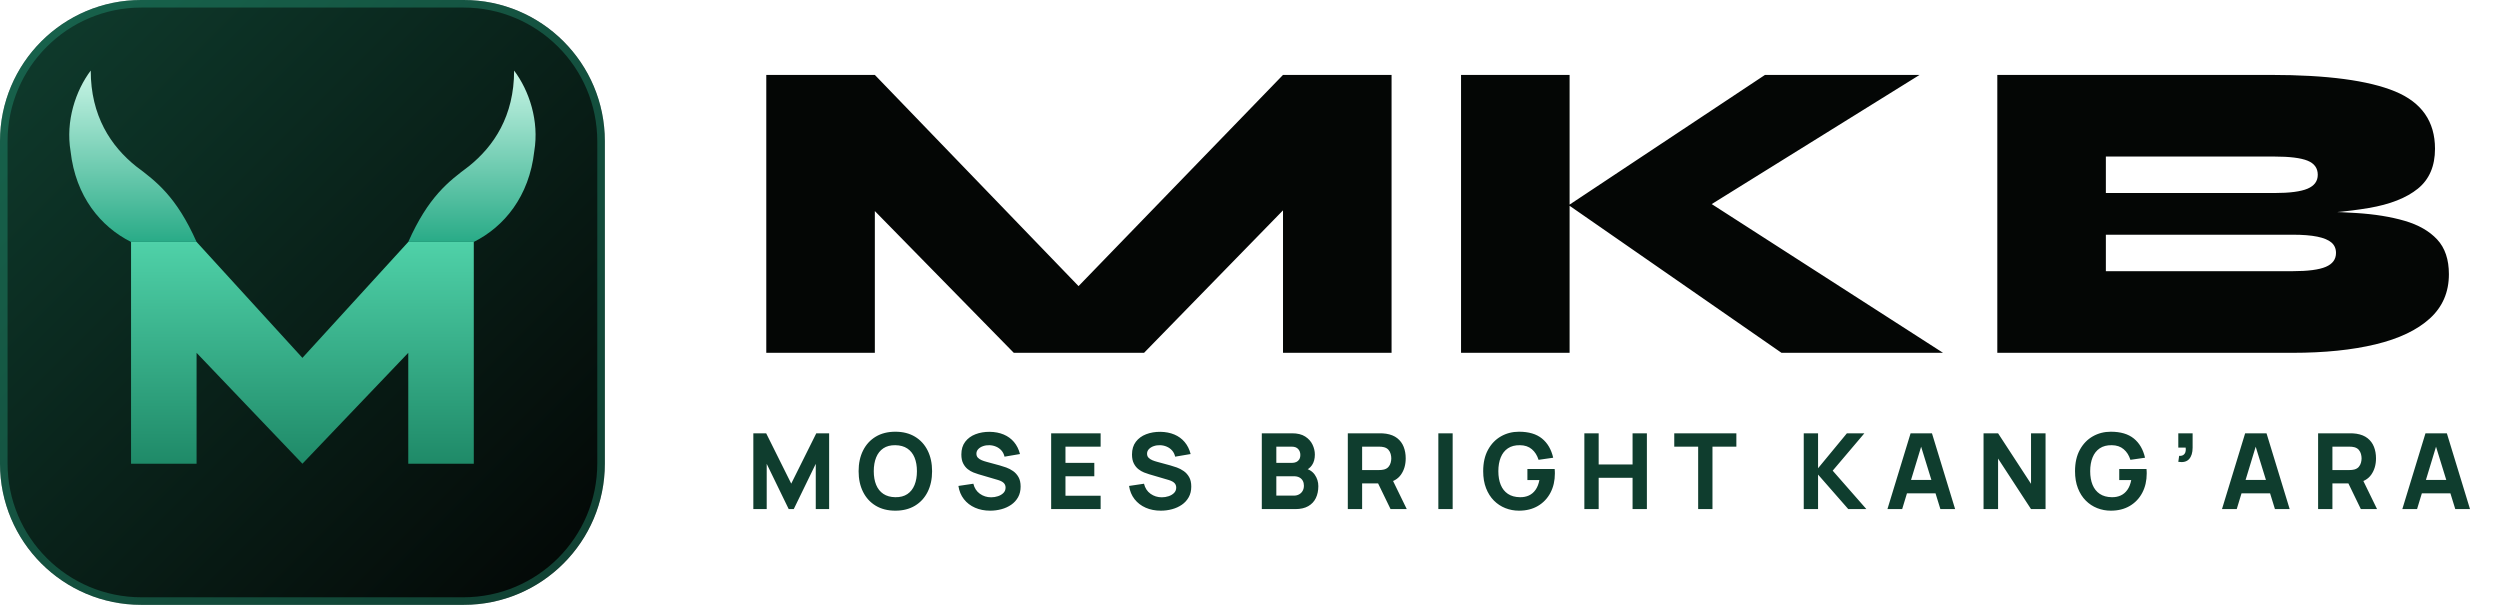
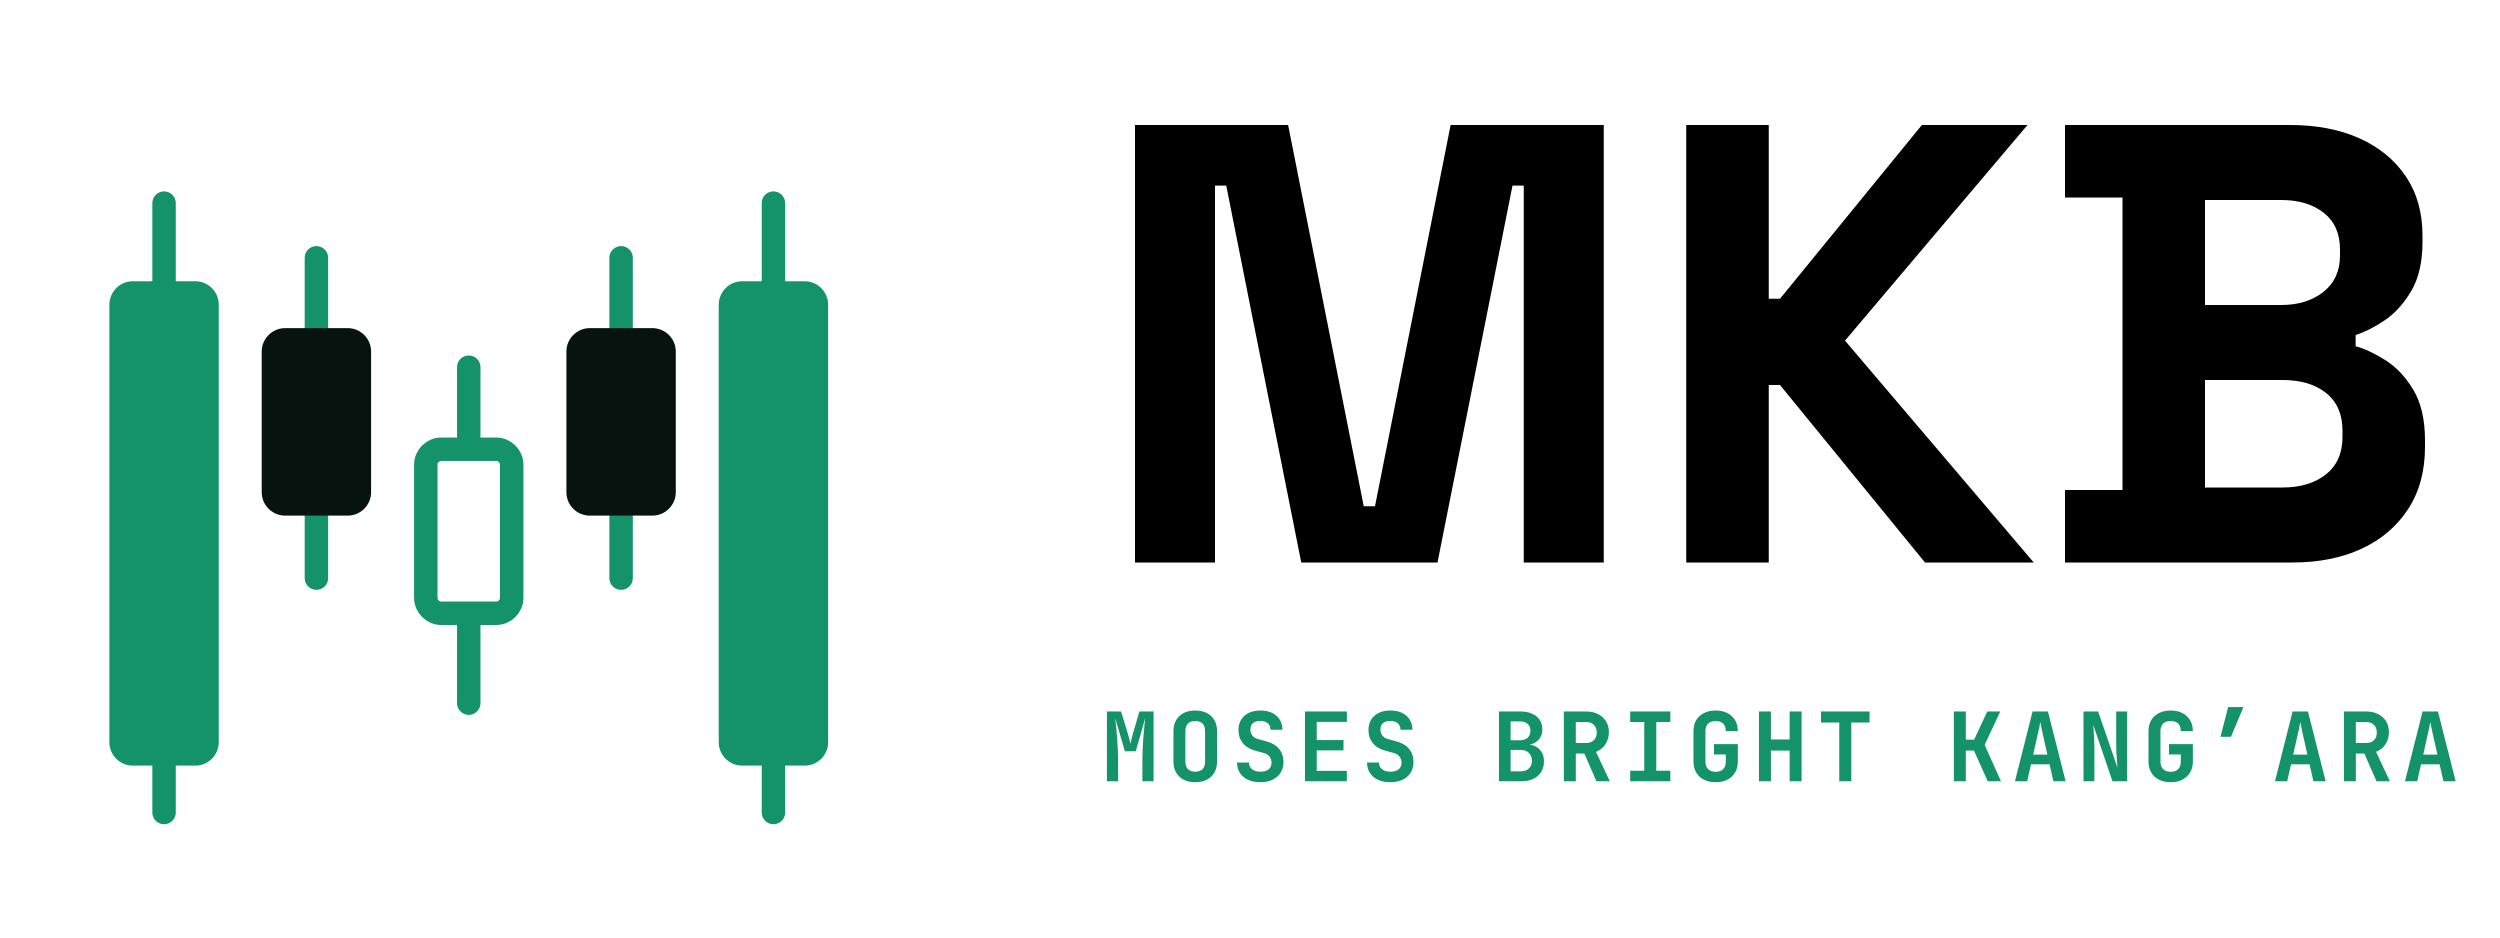
- <svg xmlns="http://www.w3.org/2000/svg" viewBox="0 0 496 120" width="496" height="120" role="img" aria-label="MKB — Moses Bright Kang'ara">
-   <defs>
-     <linearGradient id="gbg" x1="0" y1="0" x2="1" y2="1">
-       <stop offset="0" stop-color="#0F3D2E" />
-       <stop offset="1" stop-color="#030504" />
-     </linearGradient>
-     <linearGradient id="gm" x1="0" y1="1" x2="0" y2="0">
-       <stop offset="0" stop-color="#1F8A68" />
-       <stop offset="1" stop-color="#4FD1A8" />
-     </linearGradient>
-     <linearGradient id="gh" x1="0" y1="1" x2="0" y2="0">
-       <stop offset="0" stop-color="#29AB87" />
-       <stop offset="1" stop-color="#C9F5E6" />
-     </linearGradient>
-   </defs>
-   <rect width="120" height="120" rx="28" fill="url(#gbg)" />
-   <rect x=".75" y=".75" width="118.5" height="118.5" rx="27.3" fill="none" stroke="#29AB87" stroke-opacity=".35" stroke-width="1.5" />
-   <path d="M26 92V48h13l21 23 21-23h13v44H81V70L60 92 39 70v22z" fill="url(#gm)" />
-   <path d="M26 48c-6-3-11-9-12-18-1-6 1-12 4-16 0 9 4 15 9 19 4 3 8 6 12 15z" fill="url(#gh)" />
-   <path d="M94 48c6-3 11-9 12-18 1-6-1-12-4-16 0 9-4 15-9 19-4 3-8 6-12 15z" fill="url(#gh)" />
-   <path transform="translate(146.00 -9.69) scale(0.8615)" d="M86.4 84.9H71.4L126.0 28.5H151.0V92.5H126.0V48.9L133.5 52.0L94.0 92.5H64.0L24.4 52.1L32.0 49.0V92.5H7.0V28.5H32.0ZM220.3 61.0V55.4L278.0 92.5H240.8L191.8 58.5L237.0 28.5H272.6ZM167.0 28.5H192.0V92.5H167.0ZM290.5 92.5V28.5H353.5Q372.9 28.5 382.1 32.3Q391.3 36.1 391.3 45.5Q391.3 51.5 387.35 54.7Q383.4 57.9 376.05 59.15Q368.7 60.4 358.4 60.7L359.2 59.9Q366.7 59.9 373.1 60.3Q379.5 60.7 384.3 62.1Q389.1 63.5 391.8 66.4Q394.5 69.3 394.5 74.4Q394.5 80.6 390.1 84.6Q385.7 88.6 377.6 90.55Q369.5 92.5 358.5 92.5ZM315.5 73.7H358.5Q363.8 73.7 366.15 72.7Q368.5 71.7 368.5 69.5Q368.5 68.0 367.45 67.1Q366.4 66.2 364.2 65.75Q362.0 65.3 358.5 65.3H315.5ZM315.5 55.7H354.3Q359.6 55.7 361.95 54.7Q364.3 53.7 364.3 51.5Q364.3 49.2 361.95 48.25Q359.6 47.3 354.3 47.3H315.5Z" fill="#040605" />
-   <path transform="translate(148.00 78.74) scale(1.0443)" d="M1.4 21.32V6.92H3.84L8.6 16.48L13.36 6.92H15.8V21.32H13.26V12.72L9.08 21.32H8.12L3.94 12.72V21.32ZM28.38 21.62Q26.22 21.62 24.655 20.68Q23.09 19.74 22.245 18.05Q21.4 16.36 21.4 14.12Q21.4 11.88 22.245 10.19Q23.09 8.5 24.655 7.56Q26.22 6.62 28.38 6.62Q30.54 6.62 32.105 7.56Q33.67 8.5 34.515 10.19Q35.36 11.88 35.36 14.12Q35.36 16.36 34.515 18.05Q33.67 19.74 32.105 20.68Q30.54 21.62 28.38 21.62ZM28.38 19.06Q29.75 19.08 30.66 18.47Q31.57 17.86 32.025 16.74Q32.48 15.62 32.48 14.12Q32.48 12.62 32.025 11.52Q31.57 10.42 30.66 9.81Q29.75 9.2 28.38 9.18Q27.01 9.16 26.1 9.77Q25.19 10.38 24.735 11.5Q24.28 12.62 24.28 14.12Q24.28 15.62 24.735 16.72Q25.19 17.82 26.1 18.43Q27.01 19.04 28.38 19.06ZM46.4 21.62Q44.8 21.62 43.515 21.055Q42.23 20.49 41.405 19.435Q40.58 18.38 40.36 16.92L43.2 16.5Q43.5 17.74 44.44 18.41Q45.38 19.08 46.58 19.08Q47.25 19.08 47.88 18.87Q48.51 18.66 48.915 18.25Q49.32 17.84 49.32 17.24Q49.32 17.02 49.255 16.815Q49.19 16.61 49.04 16.43Q48.89 16.25 48.615 16.09Q48.34 15.93 47.92 15.8L44.18 14.7Q43.76 14.58 43.205 14.36Q42.65 14.14 42.13 13.73Q41.61 13.32 41.265 12.645Q40.92 11.97 40.92 10.94Q40.92 9.49 41.65 8.53Q42.38 7.57 43.6 7.1Q44.82 6.63 46.3 6.64Q47.79 6.66 48.96 7.15Q50.13 7.64 50.92 8.575Q51.71 9.51 52.06 10.86L49.12 11.36Q48.96 10.66 48.53 10.18Q48.1 9.7 47.505 9.45Q46.91 9.2 46.26 9.18Q45.62 9.16 45.055 9.355Q44.49 9.55 44.135 9.92Q43.78 10.29 43.78 10.8Q43.78 11.27 44.07 11.565Q44.36 11.86 44.8 12.04Q45.24 12.22 45.7 12.34L48.2 13.02Q48.76 13.17 49.44 13.415Q50.12 13.66 50.745 14.095Q51.37 14.53 51.775 15.24Q52.18 15.95 52.18 17.04Q52.18 18.2 51.695 19.065Q51.21 19.93 50.39 20.495Q49.57 21.06 48.535 21.34Q47.5 21.62 46.4 21.62ZM57.98 21.32V6.92H67.38V9.46H60.7V12.54H66.18V15.08H60.7V18.78H67.38V21.32ZM78.82 21.62Q77.22 21.62 75.935 21.055Q74.65 20.49 73.825 19.435Q73.0 18.38 72.78 16.92L75.62 16.5Q75.92 17.74 76.86 18.41Q77.8 19.08 79.0 19.08Q79.67 19.08 80.3 18.87Q80.93 18.66 81.335 18.25Q81.74 17.84 81.74 17.24Q81.74 17.02 81.675 16.815Q81.61 16.61 81.46 16.43Q81.31 16.25 81.035 16.09Q80.76 15.93 80.34 15.8L76.6 14.7Q76.18 14.58 75.625 14.36Q75.07 14.14 74.55 13.73Q74.03 13.32 73.685 12.645Q73.34 11.97 73.34 10.94Q73.34 9.49 74.07 8.53Q74.8 7.57 76.02 7.1Q77.24 6.63 78.72 6.64Q80.21 6.66 81.38 7.15Q82.55 7.64 83.34 8.575Q84.13 9.51 84.48 10.86L81.54 11.36Q81.38 10.66 80.95 10.18Q80.52 9.7 79.925 9.45Q79.33 9.2 78.68 9.18Q78.04 9.16 77.475 9.355Q76.91 9.55 76.555 9.92Q76.2 10.29 76.2 10.8Q76.2 11.27 76.49 11.565Q76.78 11.86 77.22 12.04Q77.66 12.22 78.12 12.34L80.62 13.02Q81.18 13.17 81.86 13.415Q82.54 13.66 83.165 14.095Q83.79 14.53 84.195 15.24Q84.6 15.95 84.6 17.04Q84.6 18.2 84.115 19.065Q83.63 19.93 82.81 20.495Q81.99 21.06 80.955 21.34Q79.92 21.62 78.82 21.62ZM98.0 21.32V6.92H103.76Q105.3 6.92 106.25 7.535Q107.2 8.15 107.64 9.08Q108.08 10.01 108.08 10.96Q108.08 12.17 107.535 12.97Q106.99 13.77 106.04 14.04V13.54Q107.39 13.82 108.065 14.79Q108.74 15.76 108.74 16.96Q108.74 18.25 108.265 19.23Q107.79 20.21 106.82 20.765Q105.85 21.32 104.38 21.32ZM100.76 18.76H104.1Q104.65 18.76 105.08 18.525Q105.51 18.29 105.755 17.865Q106.0 17.44 106.0 16.86Q106.0 16.35 105.79 15.95Q105.58 15.55 105.155 15.315Q104.73 15.08 104.1 15.08H100.76ZM100.76 12.54H103.72Q104.18 12.54 104.54 12.38Q104.9 12.22 105.11 11.885Q105.32 11.55 105.32 11.02Q105.32 10.36 104.91 9.91Q104.5 9.46 103.72 9.46H100.76ZM114.34 21.32V6.92H120.42Q120.63 6.92 120.985 6.935Q121.34 6.95 121.62 7.0Q122.91 7.2 123.735 7.85Q124.56 8.5 124.95 9.485Q125.34 10.47 125.34 11.68Q125.34 13.49 124.44 14.775Q123.54 16.06 121.62 16.36L120.42 16.44H117.06V21.32ZM122.46 21.32 119.62 15.46 122.42 14.92 125.54 21.32ZM117.06 13.9H120.3Q120.51 13.9 120.76 13.88Q121.01 13.86 121.22 13.8Q121.77 13.65 122.07 13.295Q122.37 12.94 122.485 12.505Q122.6 12.07 122.6 11.68Q122.6 11.29 122.485 10.855Q122.37 10.42 122.07 10.065Q121.77 9.71 121.22 9.56Q121.01 9.5 120.76 9.48Q120.51 9.46 120.3 9.46H117.06ZM131.54 21.32V6.92H134.26V21.32ZM146.86 21.62Q145.5 21.62 144.27 21.135Q143.04 20.65 142.095 19.7Q141.15 18.75 140.605 17.35Q140.06 15.95 140.06 14.12Q140.06 11.73 140.975 10.055Q141.89 8.38 143.435 7.5Q144.98 6.62 146.86 6.62Q149.64 6.62 151.23 7.91Q152.82 9.2 153.36 11.56L150.58 11.96Q150.19 10.7 149.305 9.945Q148.42 9.19 147.04 9.18Q145.67 9.16 144.76 9.77Q143.85 10.38 143.395 11.5Q142.94 12.62 142.94 14.12Q142.94 15.62 143.395 16.72Q143.85 17.82 144.76 18.43Q145.67 19.04 147.04 19.06Q147.97 19.08 148.725 18.74Q149.48 18.4 150.0 17.67Q150.52 16.94 150.74 15.8H148.46V13.7H153.64Q153.66 13.83 153.67 14.16Q153.68 14.49 153.68 14.54Q153.68 16.61 152.84 18.21Q152.0 19.81 150.47 20.715Q148.94 21.62 146.86 21.62ZM159.28 21.32V6.92H162.0V12.84H168.44V6.92H171.16V21.32H168.44V15.38H162.0V21.32ZM180.9 21.32V9.46H176.36V6.92H188.16V9.46H183.62V21.32ZM200.96 21.32V6.92H203.68V13.56L209.16 6.92H212.48L206.46 14.02L212.86 21.32H209.42L203.68 14.76V21.32ZM216.86 21.32 221.26 6.92H225.32L229.72 21.32H226.92L223.0 8.62H223.52L219.66 21.32ZM219.5 18.32V15.78H227.1V18.32ZM235.12 21.32V6.92H237.88L244.14 16.52V6.92H246.9V21.32H244.14L237.88 11.72V21.32ZM259.3 21.62Q257.94 21.62 256.71 21.135Q255.48 20.65 254.535 19.7Q253.59 18.75 253.045 17.35Q252.5 15.95 252.5 14.12Q252.5 11.73 253.415 10.055Q254.33 8.38 255.875 7.5Q257.42 6.62 259.3 6.62Q262.08 6.62 263.67 7.91Q265.26 9.2 265.8 11.56L263.02 11.96Q262.63 10.7 261.745 9.945Q260.86 9.19 259.48 9.18Q258.11 9.16 257.2 9.77Q256.29 10.38 255.835 11.5Q255.38 12.62 255.38 14.12Q255.38 15.62 255.835 16.72Q256.29 17.82 257.2 18.43Q258.11 19.04 259.48 19.06Q260.41 19.08 261.165 18.74Q261.92 18.4 262.44 17.67Q262.96 16.94 263.18 15.8H260.9V13.7H266.08Q266.1 13.83 266.11 14.16Q266.12 14.49 266.12 14.54Q266.12 16.61 265.28 18.21Q264.44 19.81 262.91 20.715Q261.38 21.62 259.3 21.62ZM272.12 12.34 272.28 11.2Q272.76 11.24 273.06 11.045Q273.36 10.85 273.475 10.485Q273.59 10.12 273.52 9.64H272.12V6.92H274.84V9.64Q274.84 11.08 274.17 11.82Q273.5 12.56 272.12 12.34ZM280.42 21.32 284.82 6.92H288.88L293.28 21.32H290.48L286.56 8.62H287.08L283.22 21.32ZM283.06 18.32V15.78H290.66V18.32ZM298.68 21.32V6.92H304.76Q304.97 6.92 305.325 6.935Q305.68 6.95 305.96 7.0Q307.25 7.2 308.075 7.85Q308.9 8.5 309.29 9.485Q309.68 10.47 309.68 11.68Q309.68 13.49 308.78 14.775Q307.88 16.06 305.96 16.36L304.76 16.44H301.4V21.32ZM306.8 21.32 303.96 15.46 306.76 14.92 309.88 21.32ZM301.4 13.9H304.64Q304.85 13.9 305.1 13.88Q305.35 13.86 305.56 13.8Q306.11 13.65 306.41 13.295Q306.71 12.94 306.825 12.505Q306.94 12.07 306.94 11.68Q306.94 11.29 306.825 10.855Q306.71 10.42 306.41 10.065Q306.11 9.71 305.56 9.56Q305.35 9.5 305.1 9.48Q304.85 9.46 304.64 9.46H301.4ZM314.68 21.32 319.08 6.92H323.14L327.54 21.32H324.74L320.82 8.62H321.34L317.48 21.32ZM317.32 18.32V15.78H324.92V18.32Z" fill="#0F3D2E" />
+ <svg xmlns="http://www.w3.org/2000/svg" viewBox="0 0 320 120" width="320" height="120" role="img" aria-label="MKB — Moses Bright Kang'ara">
+   <path d="M21.0 26V36M21.0 98V104" stroke="#14936B" stroke-width="3" stroke-linecap="round" fill="none" />
+   <rect x="14.0" y="36" width="14" height="62" rx="3" fill="#14936B" />
+   <path d="M40.5 33V42M40.5 66V74" stroke="#14936B" stroke-width="3" stroke-linecap="round" fill="none" />
+   <rect x="33.5" y="42" width="14" height="24" rx="3" fill="#07130E" />
+   <path d="M60.0 47V56M60.0 80V90" stroke="#14936B" stroke-width="3" stroke-linecap="round" fill="none" />
+   <rect x="54.5" y="57.5" width="11" height="21" rx="2" fill="none" stroke="#14936B" stroke-width="3" />
+   <path d="M79.5 33V42M79.5 66V74" stroke="#14936B" stroke-width="3" stroke-linecap="round" fill="none" />
+   <rect x="72.5" y="42" width="14" height="24" rx="3" fill="#07130E" />
+   <path d="M99.0 26V36M99.0 98V104" stroke="#14936B" stroke-width="3" stroke-linecap="round" fill="none" />
+   <rect x="92.0" y="36" width="14" height="62" rx="3" fill="#14936B" />
+   <path transform="translate(140.00 -6.72) scale(0.8)" d="M6.6 98.4V28.4H31.1L43.2 89.4H45.0L57.1 28.4H81.6V98.4H68.8V38.1H67.0L55.0 98.4H33.2L21.2 38.1H19.4V98.4ZM94.8 98.4V28.4H108.0V56.2H109.8L132.5 28.4H149.4L120.2 62.9L150.4 98.4H133.0L109.8 70.0H108.0V98.4ZM155.4 98.4V86.8H164.6V40.0H155.4V28.4H191.4Q197.8 28.4 202.55 30.55Q207.3 32.7 209.95 36.65Q212.6 40.6 212.6 46.1V47.1Q212.6 51.9 210.8 54.95Q209.0 58.0 206.55 59.65Q204.1 61.3 201.9 62V63.8Q204.1 64.4 206.7 66.05Q209.3 67.7 211.15 70.8Q213.0 73.9 213.0 78.9V79.9Q213.0 85.7 210.3 89.85Q207.6 94.0 202.85 96.2Q198.1 98.4 191.8 98.4ZM177.8 86.4H190.2Q194.5 86.4 197.15 84.3Q199.8 82.2 199.8 78.3V77.3Q199.8 73.4 197.2 71.3Q194.6 69.2 190.2 69.2H177.8ZM177.8 57.2H190.0Q194.1 57.2 196.75 55.1Q199.4 53.0 199.4 49.3V48.3Q199.4 44.5 196.8 42.45Q194.2 40.4 190.0 40.4H177.8Z" fill="#000000" />
+   <path transform="translate(141.00 87.52) scale(0.6118)" d="M1.12 20.4V5.8H4.08L5.5 10.44Q5.72 11.14 5.86 11.72Q6.0 12.3 6.04 12.56Q6.08 12.3 6.22 11.72Q6.36 11.14 6.56 10.44L7.92 5.8H10.88V20.4H8.54V15.86Q8.54 14.86 8.6 13.68Q8.66 12.5 8.74 11.32Q8.82 10.14 8.93 9.08Q9.04 8.02 9.12 7.22L7.16 14.12H4.88L2.86 7.22Q2.96 7.98 3.06 9.01Q3.16 10.04 3.25 11.21Q3.34 12.38 3.4 13.58Q3.46 14.78 3.46 15.86V20.4ZM19.6 20.6Q18.2 20.6 17.17 20.07Q16.14 19.54 15.59 18.57Q15.04 17.6 15.04 16.28V9.92Q15.04 8.6 15.59 7.63Q16.14 6.66 17.17 6.13Q18.2 5.6 19.6 5.6Q21.02 5.6 22.04 6.13Q23.06 6.66 23.61 7.63Q24.16 8.6 24.16 9.9V16.28Q24.16 17.6 23.61 18.57Q23.06 19.54 22.04 20.07Q21.02 20.6 19.6 20.6ZM19.6 18.4Q20.62 18.4 21.14 17.85Q21.66 17.3 21.66 16.28V9.92Q21.66 8.88 21.14 8.34Q20.62 7.8 19.6 7.8Q18.58 7.8 18.06 8.34Q17.54 8.88 17.54 9.92V16.28Q17.54 17.3 18.07 17.85Q18.6 18.4 19.6 18.4ZM33.24 20.6Q31.74 20.6 30.64 20.1Q29.54 19.6 28.95 18.67Q28.36 17.74 28.34 16.48H30.84Q30.84 17.38 31.49 17.89Q32.14 18.4 33.26 18.4Q34.34 18.4 34.95 17.9Q35.56 17.4 35.56 16.52Q35.56 15.78 35.13 15.23Q34.7 14.68 33.9 14.48L32.22 14.02Q30.5 13.58 29.57 12.44Q28.64 11.3 28.64 9.68Q28.64 8.44 29.2 7.52Q29.76 6.6 30.79 6.1Q31.82 5.6 33.22 5.6Q35.34 5.6 36.58 6.69Q37.82 7.78 37.84 9.62H35.34Q35.34 8.76 34.78 8.27Q34.22 7.78 33.2 7.78Q32.22 7.78 31.68 8.24Q31.14 8.7 31.14 9.54Q31.14 10.3 31.55 10.83Q31.96 11.36 32.74 11.58L34.48 12.06Q36.22 12.5 37.14 13.63Q38.06 14.76 38.06 16.42Q38.06 17.66 37.46 18.61Q36.86 19.56 35.78 20.08Q34.7 20.6 33.24 20.6ZM42.56 20.4V5.8H51.32V7.98H45.02V11.78H50.62V13.94H45.02V18.22H51.32V20.4ZM60.44 20.6Q58.94 20.6 57.84 20.1Q56.74 19.6 56.15 18.67Q55.56 17.74 55.54 16.48H58.04Q58.04 17.38 58.69 17.89Q59.34 18.4 60.46 18.4Q61.54 18.4 62.15 17.9Q62.76 17.4 62.76 16.52Q62.76 15.78 62.33 15.23Q61.9 14.68 61.1 14.48L59.42 14.02Q57.7 13.58 56.77 12.44Q55.84 11.3 55.84 9.68Q55.84 8.44 56.4 7.52Q56.96 6.6 57.99 6.1Q59.02 5.6 60.42 5.6Q62.54 5.6 63.78 6.69Q65.02 7.78 65.04 9.62H62.54Q62.54 8.76 61.98 8.27Q61.42 7.78 60.4 7.78Q59.42 7.78 58.88 8.24Q58.34 8.7 58.34 9.54Q58.34 10.3 58.75 10.83Q59.16 11.36 59.94 11.58L61.68 12.06Q63.42 12.5 64.34 13.63Q65.26 14.76 65.26 16.42Q65.26 17.66 64.66 18.61Q64.06 19.56 62.98 20.08Q61.9 20.6 60.44 20.6ZM83.14 20.4V5.8H87.62Q89.74 5.8 90.98 6.81Q92.22 7.82 92.22 9.56Q92.22 10.54 91.78 11.26Q91.34 11.98 90.59 12.38Q89.84 12.78 88.86 12.78V12.7Q89.92 12.68 90.75 13.09Q91.58 13.5 92.07 14.3Q92.56 15.1 92.56 16.24Q92.56 17.5 91.98 18.44Q91.4 19.38 90.35 19.89Q89.3 20.4 87.84 20.4ZM85.58 18.32H87.68Q88.78 18.32 89.41 17.73Q90.04 17.14 90.04 16.12Q90.04 15.1 89.41 14.47Q88.78 13.84 87.68 13.84H85.58ZM85.58 11.82H87.58Q88.58 11.82 89.15 11.29Q89.72 10.76 89.72 9.84Q89.72 8.92 89.15 8.4Q88.58 7.88 87.58 7.88H85.58ZM96.72 20.4V5.8H101.34Q102.8 5.8 103.87 6.34Q104.94 6.88 105.54 7.85Q106.14 8.82 106.14 10.14Q106.14 11.58 105.41 12.68Q104.68 13.78 103.44 14.24L106.34 20.4H103.54L101 14.6H99.22V20.4ZM99.22 12.4H101.34Q102.4 12.4 103.0 11.82Q103.6 11.24 103.6 10.22Q103.6 9.18 103.0 8.59Q102.4 8 101.34 8H99.22ZM110.6 20.4V18.2H113.54V8H110.6V5.8H119V8H116.06V18.2H119V20.4ZM128.48 20.6Q127.08 20.6 126.03 20.07Q124.98 19.54 124.41 18.57Q123.84 17.6 123.84 16.28V9.92Q123.84 8.58 124.41 7.62Q124.98 6.66 126.03 6.13Q127.08 5.6 128.48 5.6Q129.9 5.6 130.93 6.13Q131.96 6.66 132.54 7.62Q133.12 8.58 133.12 9.92H130.6Q130.6 8.88 130.05 8.34Q129.5 7.8 128.48 7.8Q127.46 7.8 126.9 8.34Q126.34 8.88 126.34 9.9V16.28Q126.34 17.3 126.9 17.86Q127.46 18.42 128.48 18.42Q129.5 18.42 130.05 17.86Q130.6 17.3 130.6 16.28V14.8H128.12V12.64H133.12V16.28Q133.12 17.6 132.54 18.57Q131.96 19.54 130.93 20.07Q129.9 20.6 128.48 20.6ZM137.54 20.4V5.8H140.04V11.66H143.96V5.8H146.46V20.4H143.96V13.98H140.04V20.4ZM154.34 20.4V8.12H150.52V5.8H160.68V8.12H156.86V20.4ZM178.32 20.4V5.8H180.82V11.7H182.56L185.3 5.8H188.02L184.76 12.8L188.18 20.4H185.4L182.52 13.98H180.82V20.4ZM191.1 20.4 194.78 5.8H198L201.7 20.4H199.14L198.34 16.86H194.46L193.66 20.4ZM194.92 14.82H197.88L197 10.9Q196.78 9.92 196.62 9.13Q196.46 8.34 196.4 7.98Q196.34 8.34 196.19 9.13Q196.04 9.92 195.8 10.88ZM205.44 20.4V5.8H208.5L212.56 17.6Q212.5 16.96 212.43 16.09Q212.36 15.22 212.32 14.31Q212.28 13.4 212.28 12.72V5.8H214.56V20.4H211.5L207.48 8.6Q207.52 9.18 207.58 10Q207.64 10.82 207.68 11.68Q207.72 12.54 207.72 13.26V20.4ZM223.68 20.6Q222.28 20.6 221.23 20.07Q220.18 19.54 219.61 18.57Q219.04 17.6 219.04 16.28V9.92Q219.04 8.58 219.61 7.62Q220.18 6.66 221.23 6.13Q222.28 5.6 223.68 5.6Q225.1 5.6 226.13 6.13Q227.16 6.66 227.74 7.62Q228.32 8.58 228.32 9.92H225.8Q225.8 8.88 225.25 8.34Q224.7 7.8 223.68 7.8Q222.66 7.8 222.1 8.34Q221.54 8.88 221.54 9.9V16.28Q221.54 17.3 222.1 17.86Q222.66 18.42 223.68 18.42Q224.7 18.42 225.25 17.86Q225.8 17.3 225.8 16.28V14.8H223.32V12.64H228.32V16.28Q228.32 17.6 227.74 18.57Q227.16 19.54 226.13 20.07Q225.1 20.6 223.68 20.6ZM234.1 11.1 235.7 4.88H238.9L236.3 11.1ZM245.5 20.4 249.18 5.8H252.4L256.1 20.4H253.54L252.74 16.86H248.86L248.06 20.4ZM249.32 14.82H252.28L251.4 10.9Q251.18 9.92 251.02 9.13Q250.86 8.34 250.8 7.98Q250.74 8.34 250.59 9.13Q250.44 9.92 250.2 10.88ZM259.92 20.4V5.8H264.54Q266 5.8 267.07 6.34Q268.14 6.88 268.74 7.85Q269.34 8.82 269.34 10.14Q269.34 11.58 268.61 12.68Q267.88 13.78 266.64 14.24L269.54 20.4H266.74L264.2 14.6H262.42V20.4ZM262.42 12.4H264.54Q265.6 12.4 266.2 11.82Q266.8 11.24 266.8 10.22Q266.8 9.18 266.2 8.59Q265.6 8 264.54 8H262.42ZM272.7 20.4 276.38 5.8H279.6L283.3 20.4H280.74L279.94 16.86H276.06L275.26 20.4ZM276.52 14.82H279.48L278.6 10.9Q278.38 9.92 278.22 9.13Q278.06 8.34 278 7.98Q277.94 8.34 277.79 9.13Q277.64 9.92 277.4 10.88Z" fill="#14936B" />
</svg>
